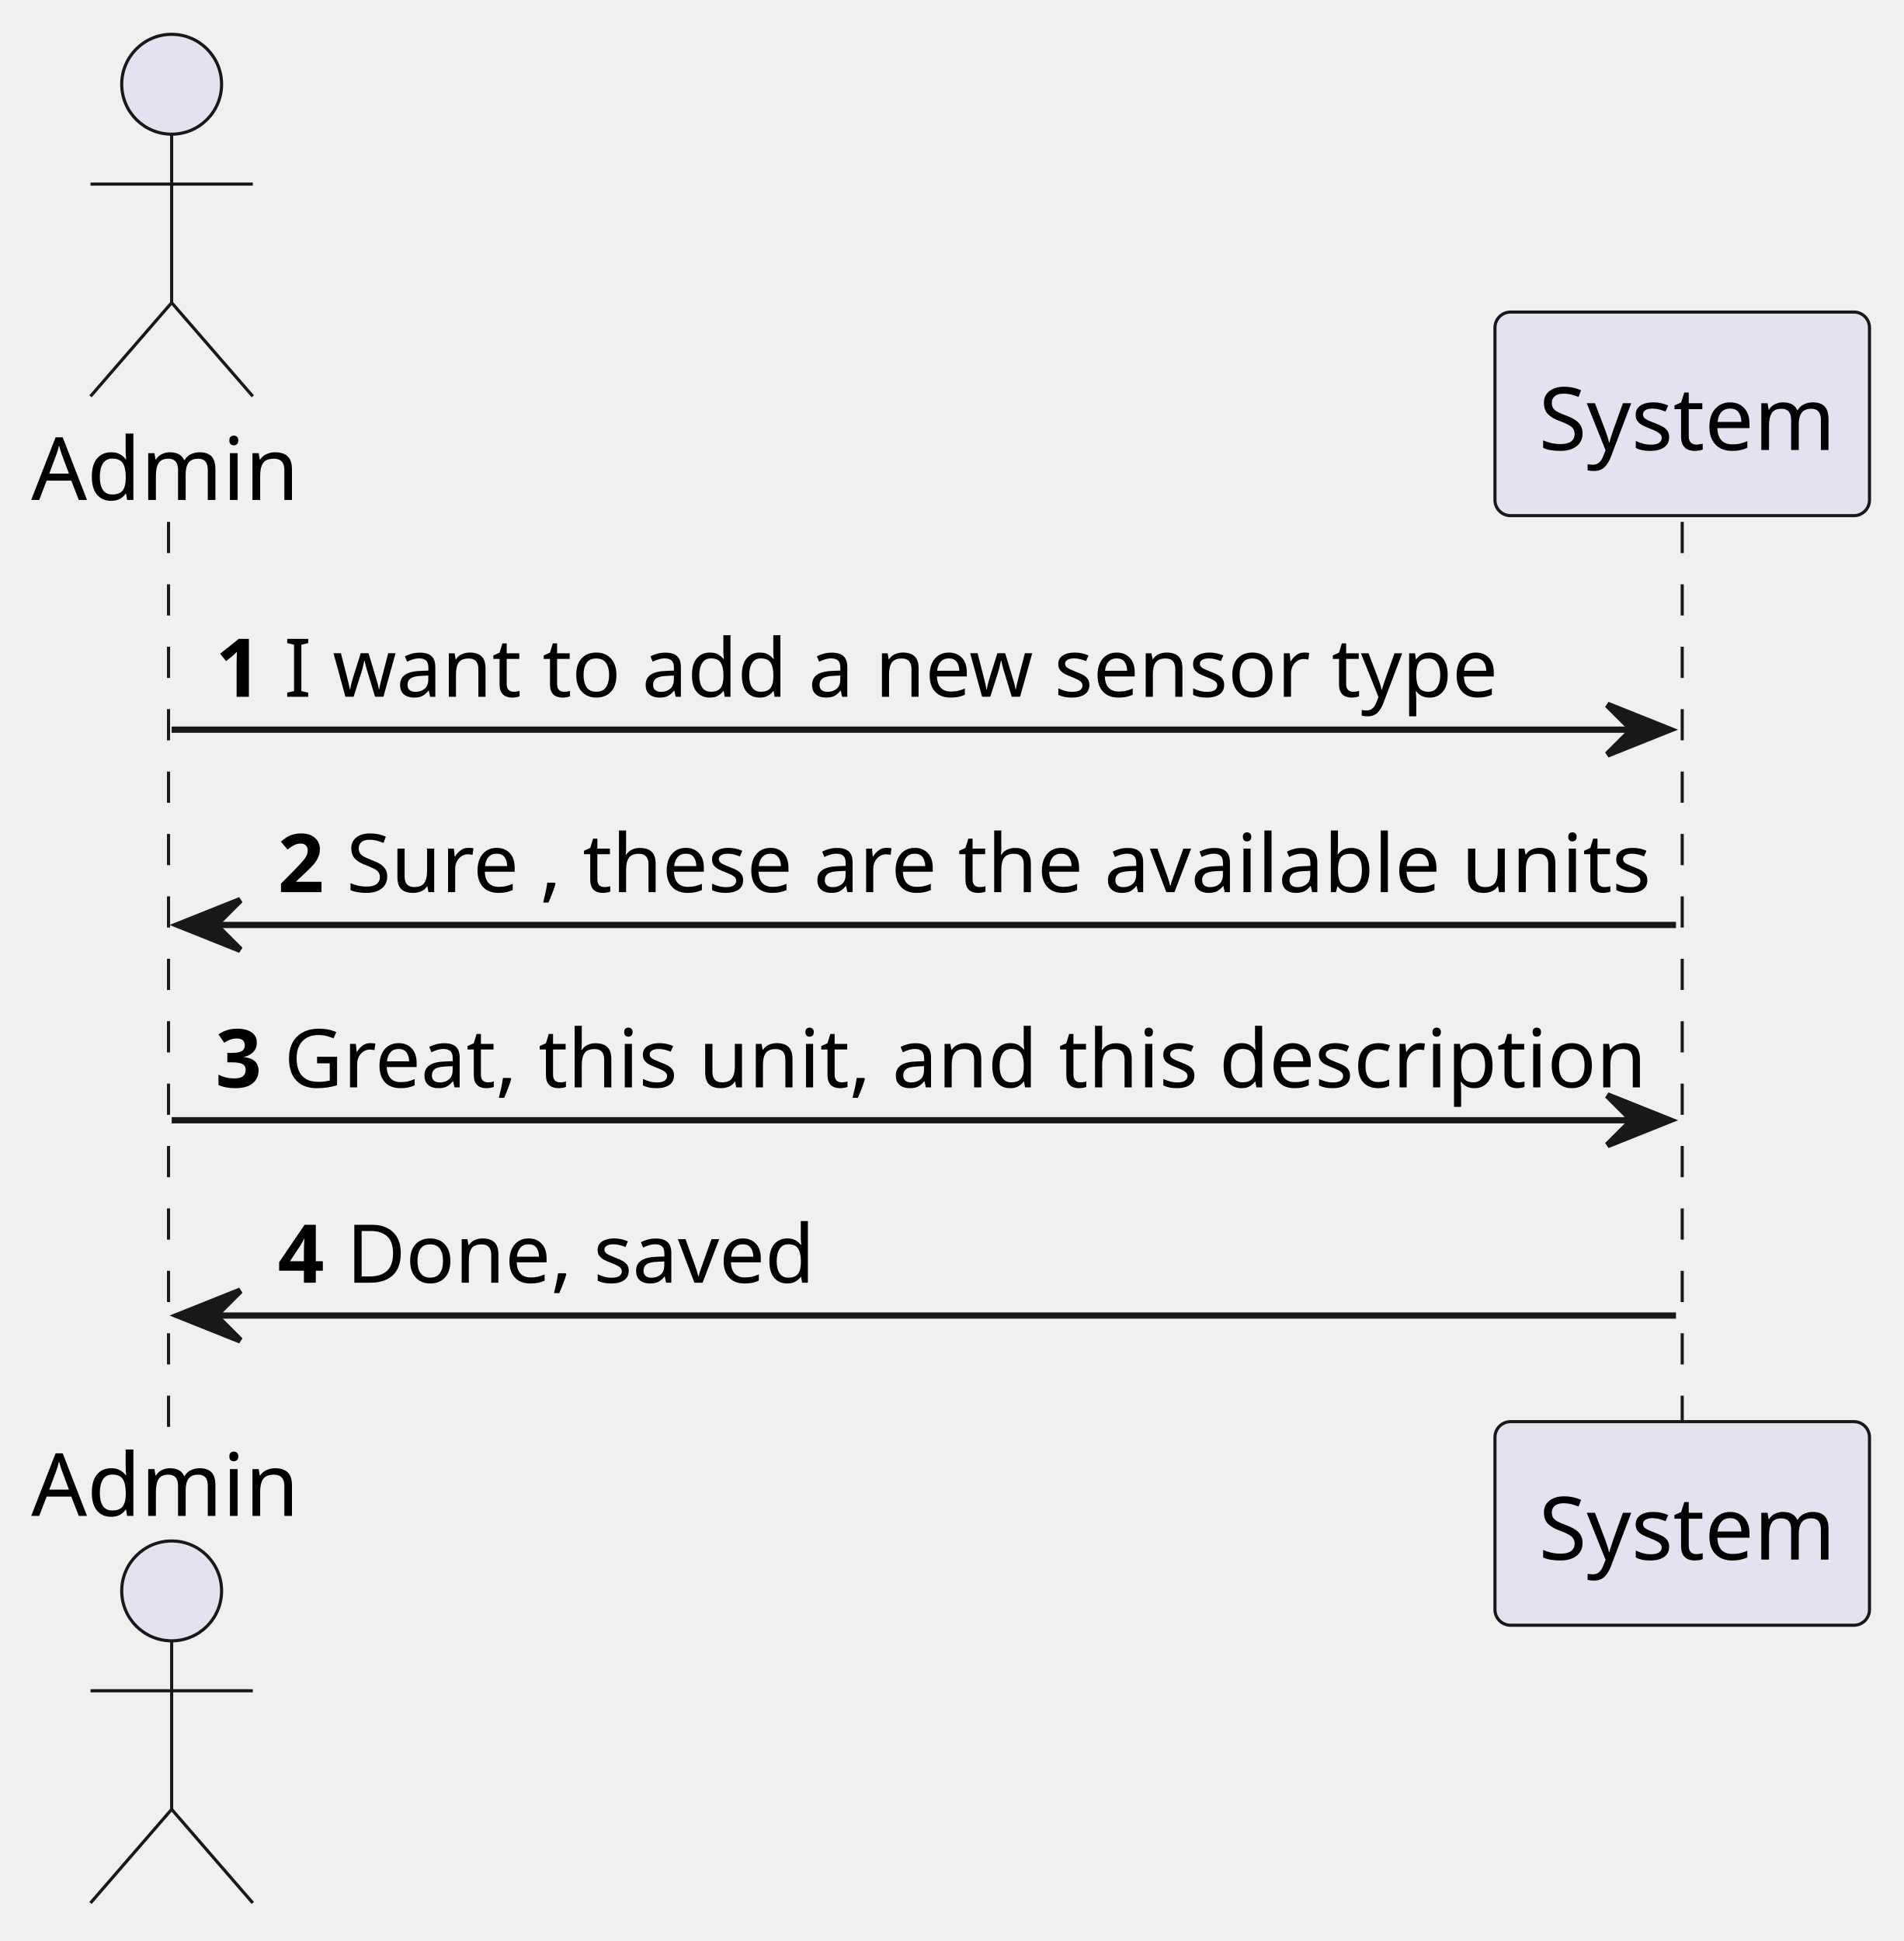
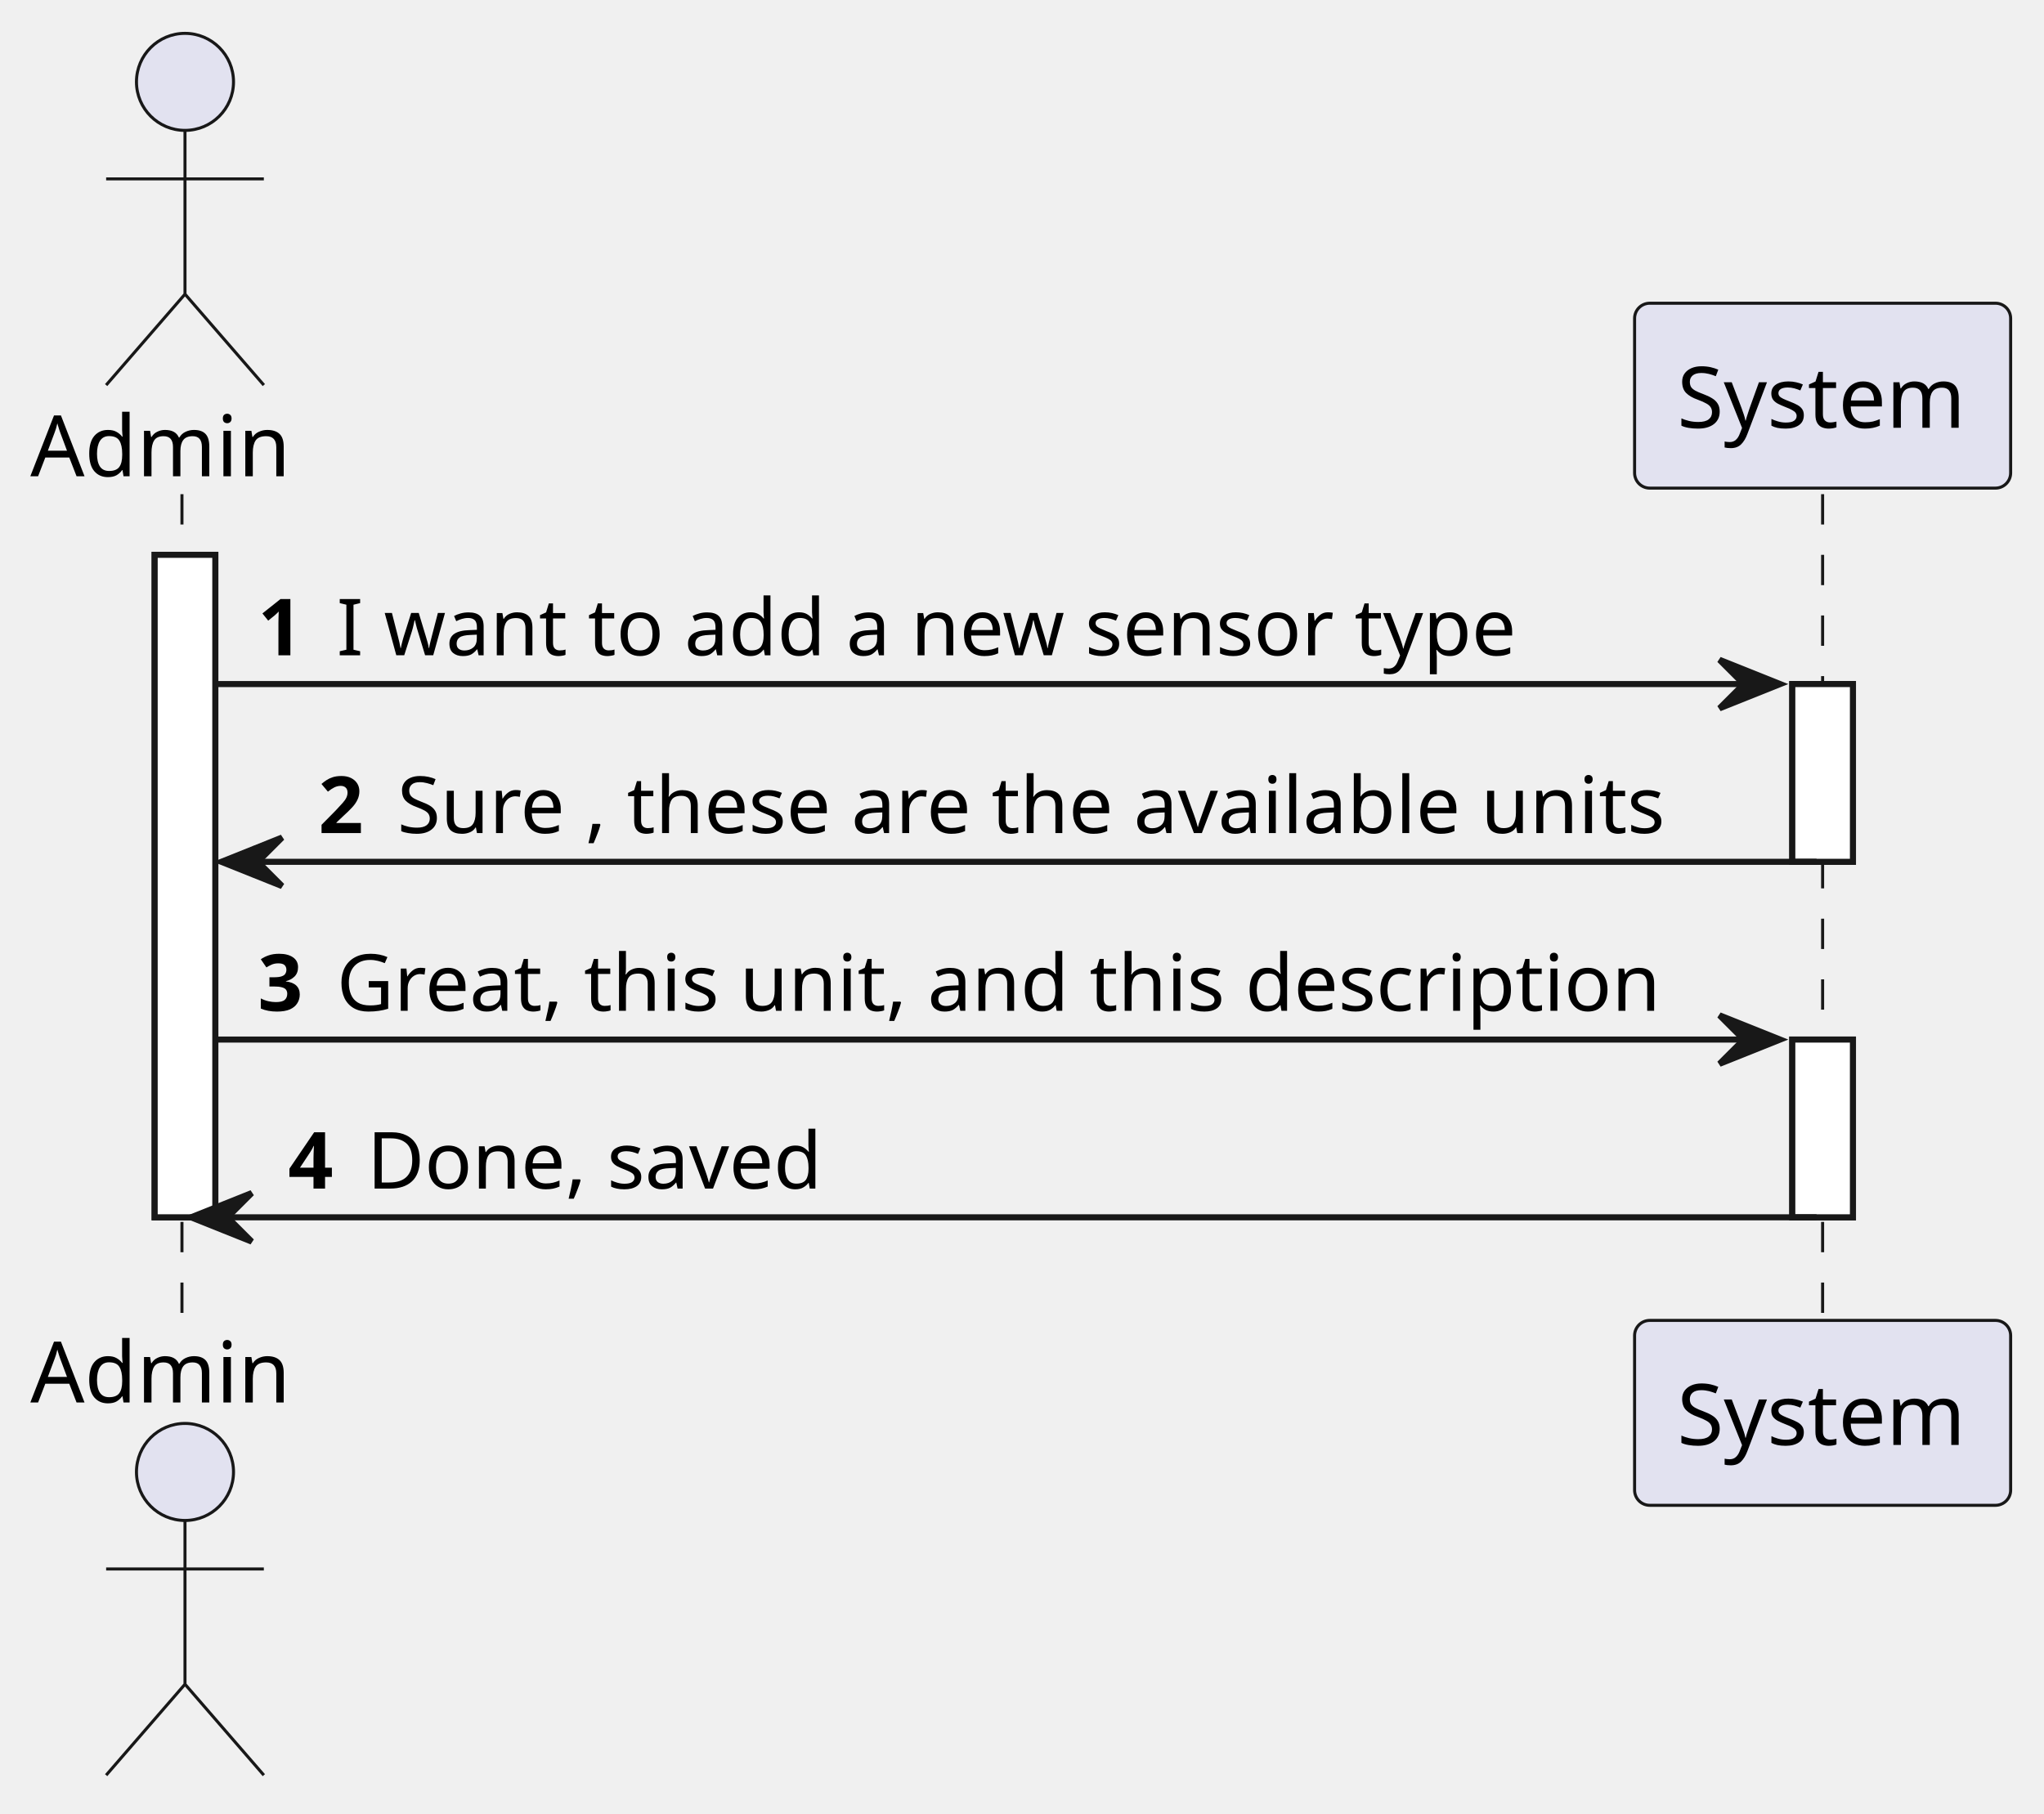
- <svg xmlns="http://www.w3.org/2000/svg" contentStyleType="text/css" height="311px" preserveAspectRatio="none" style="width:305px;height:311px;background:#FFFFFF;" version="1.1" viewBox="0 0 305 311" width="305px" zoomAndPan="magnify">
+ <svg xmlns="http://www.w3.org/2000/svg" contentStyleType="text/css" height="299px" preserveAspectRatio="none" style="width:337px;height:299px;background:#FFFFFF;" version="1.1" viewBox="0 0 337 299" width="337px" zoomAndPan="magnify">
  <defs />
  <g>
-     <line style="stroke:#181818;stroke-width:0.5;stroke-dasharray:5.0,5.0;" x1="27" x2="27" y1="83.621" y2="228.785" />
-     <line style="stroke:#181818;stroke-width:0.5;stroke-dasharray:5.0,5.0;" x1="269.5" x2="269.5" y1="83.621" y2="228.785" />
-     <text fill="#000000" font-family="sans-serif" font-size="14" lengthAdjust="spacing" textLength="39" x="5" y="80.107">Admin</text>
-     <ellipse cx="27.5" cy="13.5" fill="#E2E2F0" rx="8" ry="8" style="stroke:#181818;stroke-width:0.5;" />
-     <path d="M27.5,21.5 L27.5,48.5 M14.5,29.5 L40.5,29.5 M27.5,48.5 L14.5,63.5 M27.5,48.5 L40.5,63.5 " fill="none" style="stroke:#181818;stroke-width:0.5;" />
-     <text fill="#000000" font-family="sans-serif" font-size="14" lengthAdjust="spacing" textLength="39" x="5" y="242.893">Admin</text>
-     <ellipse cx="27.5" cy="254.906" fill="#E2E2F0" rx="8" ry="8" style="stroke:#181818;stroke-width:0.5;" />
-     <path d="M27.5,262.906 L27.5,289.906 M14.5,270.906 L40.5,270.906 M27.5,289.906 L14.5,304.906 M27.5,289.906 L40.5,304.906 " fill="none" style="stroke:#181818;stroke-width:0.5;" />
-     <rect fill="#E2E2F0" height="32.621" rx="2.5" ry="2.5" style="stroke:#181818;stroke-width:0.5;" width="60" x="239.5" y="50" />
-     <text fill="#000000" font-family="sans-serif" font-size="14" lengthAdjust="spacing" textLength="46" x="246.5" y="72.107">System</text>
-     <rect fill="#E2E2F0" height="32.621" rx="2.5" ry="2.5" style="stroke:#181818;stroke-width:0.5;" width="60" x="239.5" y="227.785" />
-     <text fill="#000000" font-family="sans-serif" font-size="14" lengthAdjust="spacing" textLength="46" x="246.5" y="249.893">System</text>
-     <polygon fill="#181818" points="257.5,112.912,267.5,116.912,257.5,120.912,261.5,116.912" style="stroke:#181818;stroke-width:1.0;" />
-     <line style="stroke:#181818;stroke-width:1.0;" x1="27.5" x2="263.5" y1="116.912" y2="116.912" />
-     <text fill="#000000" font-family="sans-serif" font-size="13" font-weight="bold" lengthAdjust="spacing" textLength="7" x="34.5" y="111.649">1</text>
-     <text fill="#000000" font-family="sans-serif" font-size="13" lengthAdjust="spacing" textLength="184" x="45.5" y="111.649">I want to add a new sensor type</text>
-     <polygon fill="#181818" points="38.5,144.203,28.5,148.203,38.5,152.203,34.5,148.203" style="stroke:#181818;stroke-width:1.0;" />
-     <line style="stroke:#181818;stroke-width:1.0;" x1="32.5" x2="268.5" y1="148.203" y2="148.203" />
-     <text fill="#000000" font-family="sans-serif" font-size="13" font-weight="bold" lengthAdjust="spacing" textLength="7" x="44.5" y="142.94">2</text>
-     <text fill="#000000" font-family="sans-serif" font-size="13" lengthAdjust="spacing" textLength="200" x="55.5" y="142.94">Sure , these are the available units</text>
-     <polygon fill="#181818" points="257.5,175.494,267.5,179.494,257.5,183.494,261.5,179.494" style="stroke:#181818;stroke-width:1.0;" />
-     <line style="stroke:#181818;stroke-width:1.0;" x1="27.5" x2="263.5" y1="179.494" y2="179.494" />
-     <text fill="#000000" font-family="sans-serif" font-size="13" font-weight="bold" lengthAdjust="spacing" textLength="7" x="34.5" y="174.231">3</text>
-     <text fill="#000000" font-family="sans-serif" font-size="13" lengthAdjust="spacing" textLength="207" x="45.5" y="174.231">Great, this unit, and this description</text>
-     <polygon fill="#181818" points="38.5,206.785,28.5,210.785,38.5,214.785,34.5,210.785" style="stroke:#181818;stroke-width:1.0;" />
-     <line style="stroke:#181818;stroke-width:1.0;" x1="32.5" x2="268.5" y1="210.785" y2="210.785" />
-     <text fill="#000000" font-family="sans-serif" font-size="13" font-weight="bold" lengthAdjust="spacing" textLength="7" x="44.5" y="205.523">4</text>
-     <text fill="#000000" font-family="sans-serif" font-size="13" lengthAdjust="spacing" textLength="71" x="55.5" y="205.523">Done, saved</text>
+     <rect fill="#FFFFFF" height="109.242" style="stroke:#181818;stroke-width:1.0;" width="10" x="25.5" y="91.488" />
+     <rect fill="#FFFFFF" height="29.311" style="stroke:#181818;stroke-width:1.0;" width="10" x="295.5" y="112.799" />
+     <rect fill="#FFFFFF" height="29.311" style="stroke:#181818;stroke-width:1.0;" width="10" x="295.5" y="171.42" />
+     <line style="stroke:#181818;stroke-width:0.5;stroke-dasharray:5.0,5.0;" x1="30" x2="30" y1="81.488" y2="218.731" />
+     <line style="stroke:#181818;stroke-width:0.5;stroke-dasharray:5.0,5.0;" x1="300.5" x2="300.5" y1="81.488" y2="218.731" />
+     <text fill="#000000" font-family="sans-serif" font-size="14" lengthAdjust="spacing" textLength="45" x="5" y="78.535">Admin</text>
+     <ellipse cx="30.5" cy="13.5" fill="#E2E2F0" rx="8" ry="8" style="stroke:#181818;stroke-width:0.5;" />
+     <path d="M30.5,21.5 L30.5,48.5 M17.5,29.5 L43.5,29.5 M30.5,48.5 L17.5,63.5 M30.5,48.5 L43.5,63.5 " fill="none" style="stroke:#181818;stroke-width:0.5;" />
+     <text fill="#000000" font-family="sans-serif" font-size="14" lengthAdjust="spacing" textLength="45" x="5" y="231.266">Admin</text>
+     <ellipse cx="30.5" cy="242.719" fill="#E2E2F0" rx="8" ry="8" style="stroke:#181818;stroke-width:0.5;" />
+     <path d="M30.5,250.719 L30.5,277.719 M17.5,258.719 L43.5,258.719 M30.5,277.719 L17.5,292.719 M30.5,277.719 L43.5,292.719 " fill="none" style="stroke:#181818;stroke-width:0.5;" />
+     <rect fill="#E2E2F0" height="30.488" rx="2.5" ry="2.5" style="stroke:#181818;stroke-width:0.5;" width="62" x="269.5" y="50" />
+     <text fill="#000000" font-family="sans-serif" font-size="14" lengthAdjust="spacing" textLength="48" x="276.5" y="70.535">System</text>
+     <rect fill="#E2E2F0" height="30.488" rx="2.5" ry="2.5" style="stroke:#181818;stroke-width:0.5;" width="62" x="269.5" y="217.731" />
+     <text fill="#000000" font-family="sans-serif" font-size="14" lengthAdjust="spacing" textLength="48" x="276.5" y="238.266">System</text>
+     <rect fill="#FFFFFF" height="109.242" style="stroke:#181818;stroke-width:1.0;" width="10" x="25.5" y="91.488" />
+     <rect fill="#FFFFFF" height="29.311" style="stroke:#181818;stroke-width:1.0;" width="10" x="295.5" y="112.799" />
+     <rect fill="#FFFFFF" height="29.311" style="stroke:#181818;stroke-width:1.0;" width="10" x="295.5" y="171.42" />
+     <polygon fill="#181818" points="283.5,108.799,293.5,112.799,283.5,116.799,287.5,112.799" style="stroke:#181818;stroke-width:1.0;" />
+     <line style="stroke:#181818;stroke-width:1.0;" x1="35.5" x2="289.5" y1="112.799" y2="112.799" />
+     <text fill="#000000" font-family="sans-serif" font-size="13" font-weight="bold" lengthAdjust="spacing" textLength="9" x="42.5" y="108.057">1</text>
+     <text fill="#000000" font-family="sans-serif" font-size="13" lengthAdjust="spacing" textLength="199" x="55.5" y="108.057">I want to add a new sensor type</text>
+     <polygon fill="#181818" points="46.5,138.109,36.5,142.109,46.5,146.109,42.5,142.109" style="stroke:#181818;stroke-width:1.0;" />
+     <line style="stroke:#181818;stroke-width:1.0;" x1="40.5" x2="299.5" y1="142.109" y2="142.109" />
+     <text fill="#000000" font-family="sans-serif" font-size="13" font-weight="bold" lengthAdjust="spacing" textLength="9" x="52.5" y="137.367">2</text>
+     <text fill="#000000" font-family="sans-serif" font-size="13" lengthAdjust="spacing" textLength="215" x="65.5" y="137.367">Sure , these are the available units</text>
+     <polygon fill="#181818" points="283.5,167.42,293.5,171.42,283.5,175.42,287.5,171.42" style="stroke:#181818;stroke-width:1.0;" />
+     <line style="stroke:#181818;stroke-width:1.0;" x1="35.5" x2="289.5" y1="171.42" y2="171.42" />
+     <text fill="#000000" font-family="sans-serif" font-size="13" font-weight="bold" lengthAdjust="spacing" textLength="9" x="42.5" y="166.678">3</text>
+     <text fill="#000000" font-family="sans-serif" font-size="13" lengthAdjust="spacing" textLength="228" x="55.5" y="166.678">Great, this unit, and this description</text>
+     <polygon fill="#181818" points="41.5,196.731,31.5,200.731,41.5,204.731,37.5,200.731" style="stroke:#181818;stroke-width:1.0;" />
+     <line style="stroke:#181818;stroke-width:1.0;" x1="35.5" x2="299.5" y1="200.731" y2="200.731" />
+     <text fill="#000000" font-family="sans-serif" font-size="13" font-weight="bold" lengthAdjust="spacing" textLength="9" x="47.5" y="195.988">4</text>
+     <text fill="#000000" font-family="sans-serif" font-size="13" lengthAdjust="spacing" textLength="77" x="60.5" y="195.988">Done, saved</text>
  </g>
</svg>
